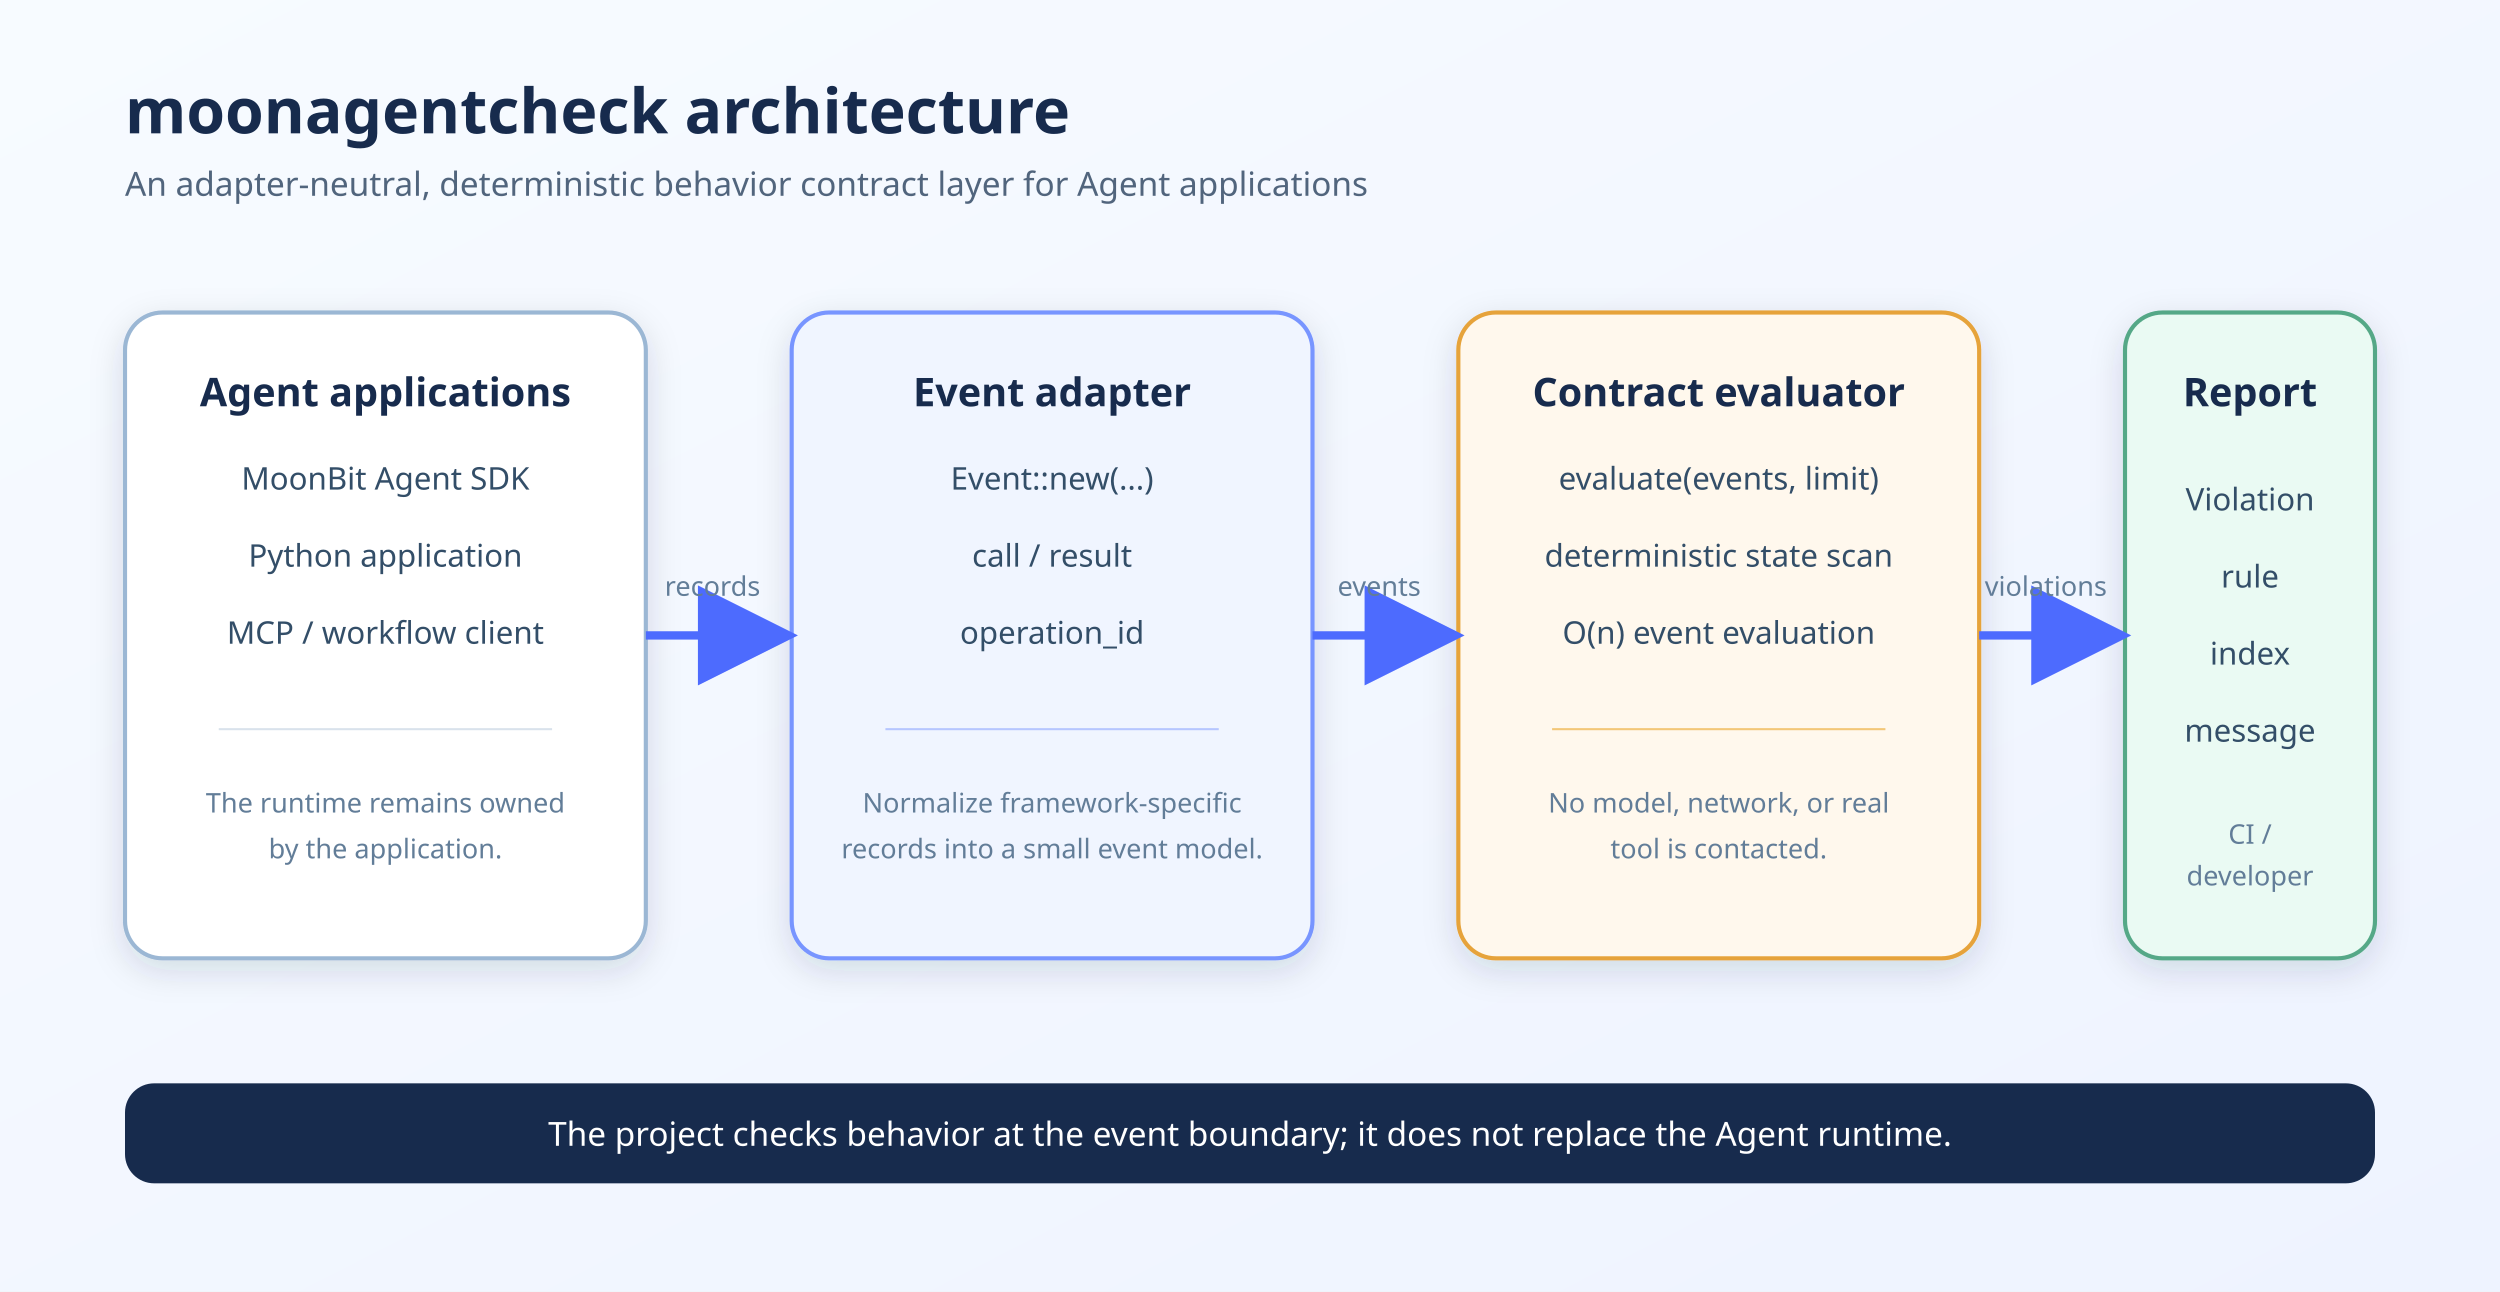
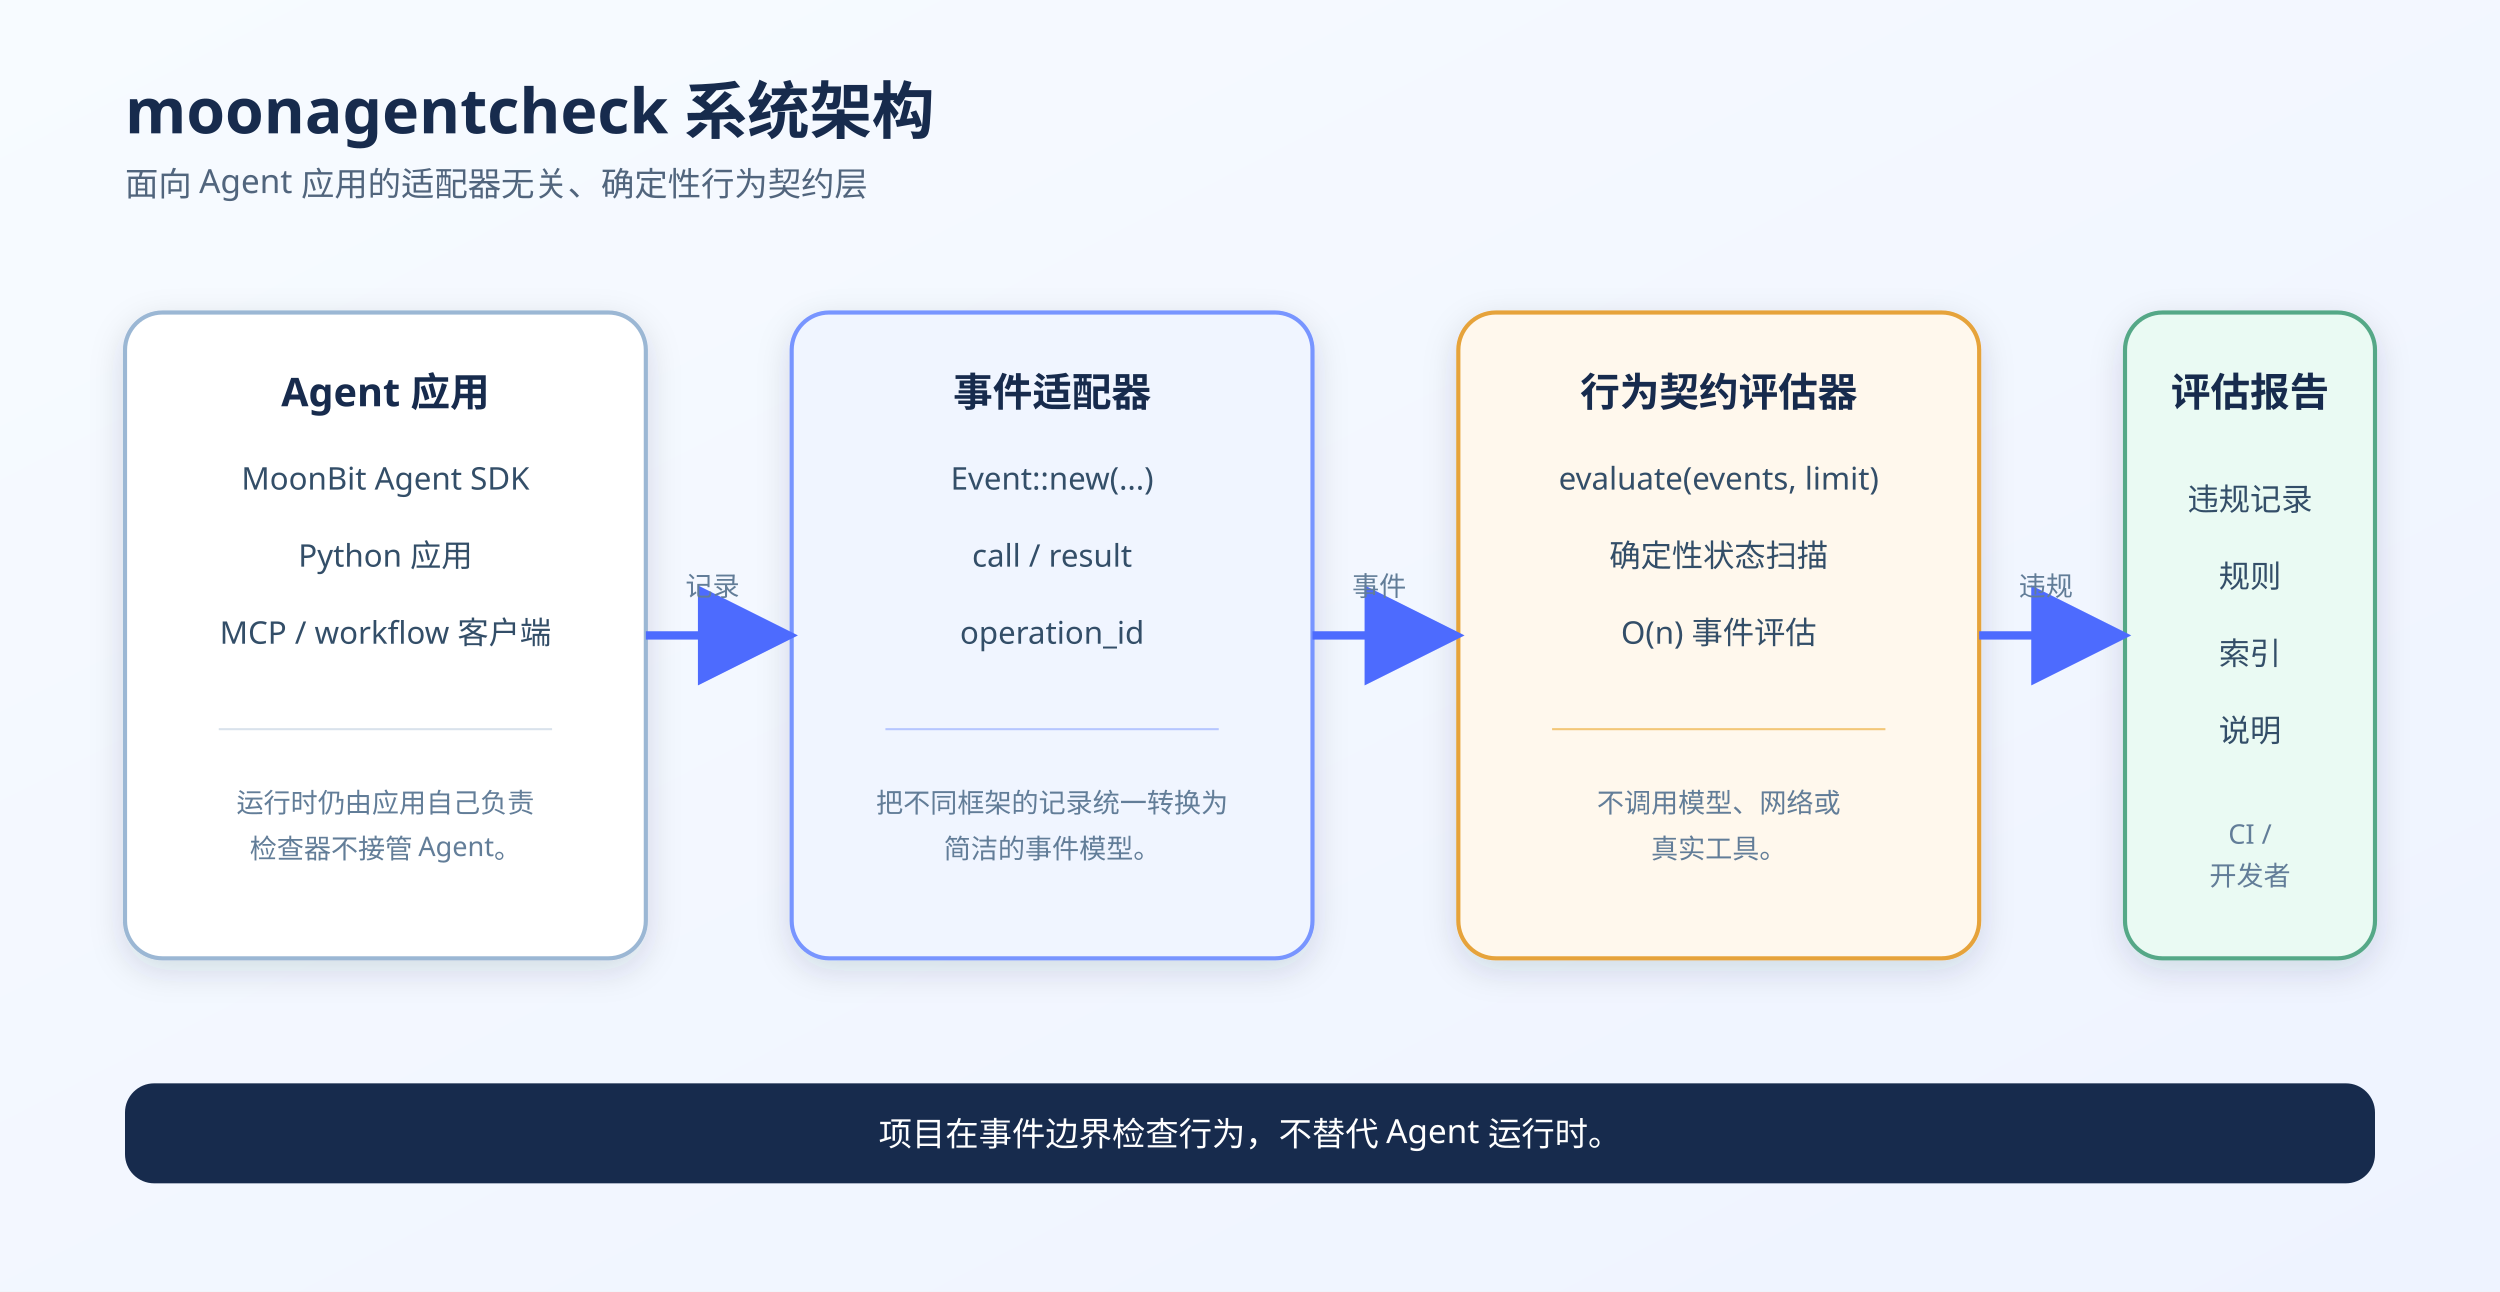
<svg xmlns="http://www.w3.org/2000/svg" width="1200" height="620" viewBox="0 0 1200 620" role="img" aria-labelledby="title desc">
  <defs>
    <linearGradient id="bg" x1="0" x2="1" y1="0" y2="1">
      <stop offset="0" stop-color="#f7fbff" />
      <stop offset="1" stop-color="#eef3ff" />
    </linearGradient>
    <filter id="shadow" x="-20%" y="-20%" width="140%" height="140%">
      <feDropShadow dx="0" dy="5" stdDeviation="8" flood-color="#19324d" flood-opacity=".14" />
    </filter>
    <marker id="arrow" markerWidth="12" markerHeight="12" refX="10" refY="6" orient="auto">
      <path d="M0,0 L12,6 L0,12 z" fill="#4d6bfe" />
    </marker>
    <style>
      .title { font: 700 30px system-ui, sans-serif; fill: #172b4d; }
      .subtitle { font: 400 16px system-ui, sans-serif; fill: #51657d; }
      .head { font: 700 19px system-ui, sans-serif; fill: #172b4d; }
      .body { font: 400 15px system-ui, sans-serif; fill: #334e68; }
      .small { font: 400 13px system-ui, sans-serif; fill: #627d98; }
      .box { stroke-width: 2; rx: 18; filter: url(#shadow); }
    </style>
  </defs>
  <rect width="1200" height="620" fill="url(#bg)" />
-   <text x="60" y="64" class="title">moonagentcheck architecture</text>
-   <text x="60" y="94" class="subtitle">An adapter-neutral, deterministic behavior contract layer for Agent applications</text>
+   <text x="60" y="64" class="title">moonagentcheck 系统架构</text>
+   <text x="60" y="94" class="subtitle">面向 Agent 应用的适配器无关、确定性行为契约层</text>
  <rect x="60" y="150" width="250" height="310" fill="#ffffff" stroke="#9bb7d4" class="box" />
-   <text x="185" y="195" text-anchor="middle" class="head">Agent applications</text>
+   <text x="185" y="195" text-anchor="middle" class="head">Agent 应用</text>
  <text x="185" y="235" text-anchor="middle" class="body">MoonBit Agent SDK</text>
-   <text x="185" y="272" text-anchor="middle" class="body">Python application</text>
-   <text x="185" y="309" text-anchor="middle" class="body">MCP / workflow client</text>
+   <text x="185" y="272" text-anchor="middle" class="body">Python 应用</text>
+   <text x="185" y="309" text-anchor="middle" class="body">MCP / workflow 客户端</text>
  <line x1="105" y1="350" x2="265" y2="350" stroke="#d9e2ec" />
-   <text x="185" y="390" text-anchor="middle" class="small">The runtime remains owned</text>
-   <text x="185" y="412" text-anchor="middle" class="small">by the application.</text>
+   <text x="185" y="390" text-anchor="middle" class="small">运行时仍由应用自己负责</text>
+   <text x="185" y="412" text-anchor="middle" class="small">检查器不接管 Agent。</text>
  <rect x="380" y="150" width="250" height="310" fill="#f0f5ff" stroke="#7895ff" class="box" />
-   <text x="505" y="195" text-anchor="middle" class="head">Event adapter</text>
+   <text x="505" y="195" text-anchor="middle" class="head">事件适配器</text>
  <text x="505" y="235" text-anchor="middle" class="body">Event::new(...)</text>
  <text x="505" y="272" text-anchor="middle" class="body">call / result</text>
  <text x="505" y="309" text-anchor="middle" class="body">operation_id</text>
  <line x1="425" y1="350" x2="585" y2="350" stroke="#b6c6ff" />
-   <text x="505" y="390" text-anchor="middle" class="small">Normalize framework-specific</text>
-   <text x="505" y="412" text-anchor="middle" class="small">records into a small event model.</text>
+   <text x="505" y="390" text-anchor="middle" class="small">把不同框架的记录统一转换为</text>
+   <text x="505" y="412" text-anchor="middle" class="small">简洁的事件模型。</text>
  <rect x="700" y="150" width="250" height="310" fill="#fff8ed" stroke="#e6a33a" class="box" />
-   <text x="825" y="195" text-anchor="middle" class="head">Contract evaluator</text>
+   <text x="825" y="195" text-anchor="middle" class="head">行为契约评估器</text>
  <text x="825" y="235" text-anchor="middle" class="body">evaluate(events, limit)</text>
-   <text x="825" y="272" text-anchor="middle" class="body">deterministic state scan</text>
-   <text x="825" y="309" text-anchor="middle" class="body">O(n) event evaluation</text>
+   <text x="825" y="272" text-anchor="middle" class="body">确定性状态扫描</text>
+   <text x="825" y="309" text-anchor="middle" class="body">O(n) 事件评估</text>
  <line x1="745" y1="350" x2="905" y2="350" stroke="#f3c778" />
-   <text x="825" y="390" text-anchor="middle" class="small">No model, network, or real</text>
-   <text x="825" y="412" text-anchor="middle" class="small">tool is contacted.</text>
+   <text x="825" y="390" text-anchor="middle" class="small">不调用模型、网络或</text>
+   <text x="825" y="412" text-anchor="middle" class="small">真实工具。</text>
  <rect x="1020" y="150" width="120" height="310" fill="#eafaf3" stroke="#55a887" class="box" />
-   <text x="1080" y="195" text-anchor="middle" class="head">Report</text>
-   <text x="1080" y="245" text-anchor="middle" class="body">Violation</text>
-   <text x="1080" y="282" text-anchor="middle" class="body">rule</text>
-   <text x="1080" y="319" text-anchor="middle" class="body">index</text>
-   <text x="1080" y="356" text-anchor="middle" class="body">message</text>
+   <text x="1080" y="195" text-anchor="middle" class="head">评估报告</text>
+   <text x="1080" y="245" text-anchor="middle" class="body">违规记录</text>
+   <text x="1080" y="282" text-anchor="middle" class="body">规则</text>
+   <text x="1080" y="319" text-anchor="middle" class="body">索引</text>
+   <text x="1080" y="356" text-anchor="middle" class="body">说明</text>
  <text x="1080" y="405" text-anchor="middle" class="small">CI /</text>
-   <text x="1080" y="425" text-anchor="middle" class="small">developer</text>
+   <text x="1080" y="425" text-anchor="middle" class="small">开发者</text>
  <line x1="310" y1="305" x2="375" y2="305" stroke="#4d6bfe" stroke-width="4" marker-end="url(#arrow)" />
  <line x1="630" y1="305" x2="695" y2="305" stroke="#4d6bfe" stroke-width="4" marker-end="url(#arrow)" />
  <line x1="950" y1="305" x2="1015" y2="305" stroke="#4d6bfe" stroke-width="4" marker-end="url(#arrow)" />
-   <text x="342" y="286" text-anchor="middle" class="small">records</text>
-   <text x="662" y="286" text-anchor="middle" class="small">events</text>
-   <text x="982" y="286" text-anchor="middle" class="small">violations</text>
+   <text x="342" y="286" text-anchor="middle" class="small">记录</text>
+   <text x="662" y="286" text-anchor="middle" class="small">事件</text>
+   <text x="982" y="286" text-anchor="middle" class="small">违规</text>
  <rect x="60" y="520" width="1080" height="48" rx="14" fill="#172b4d" />
-   <text x="600" y="550" text-anchor="middle" font-family="system-ui, sans-serif" font-size="16" fill="#ffffff">The project checks behavior at the event boundary; it does not replace the Agent runtime.</text>
+   <text x="600" y="550" text-anchor="middle" font-family="system-ui, sans-serif" font-size="16" fill="#ffffff">项目在事件边界检查行为，不替代 Agent 运行时。</text>
</svg>
